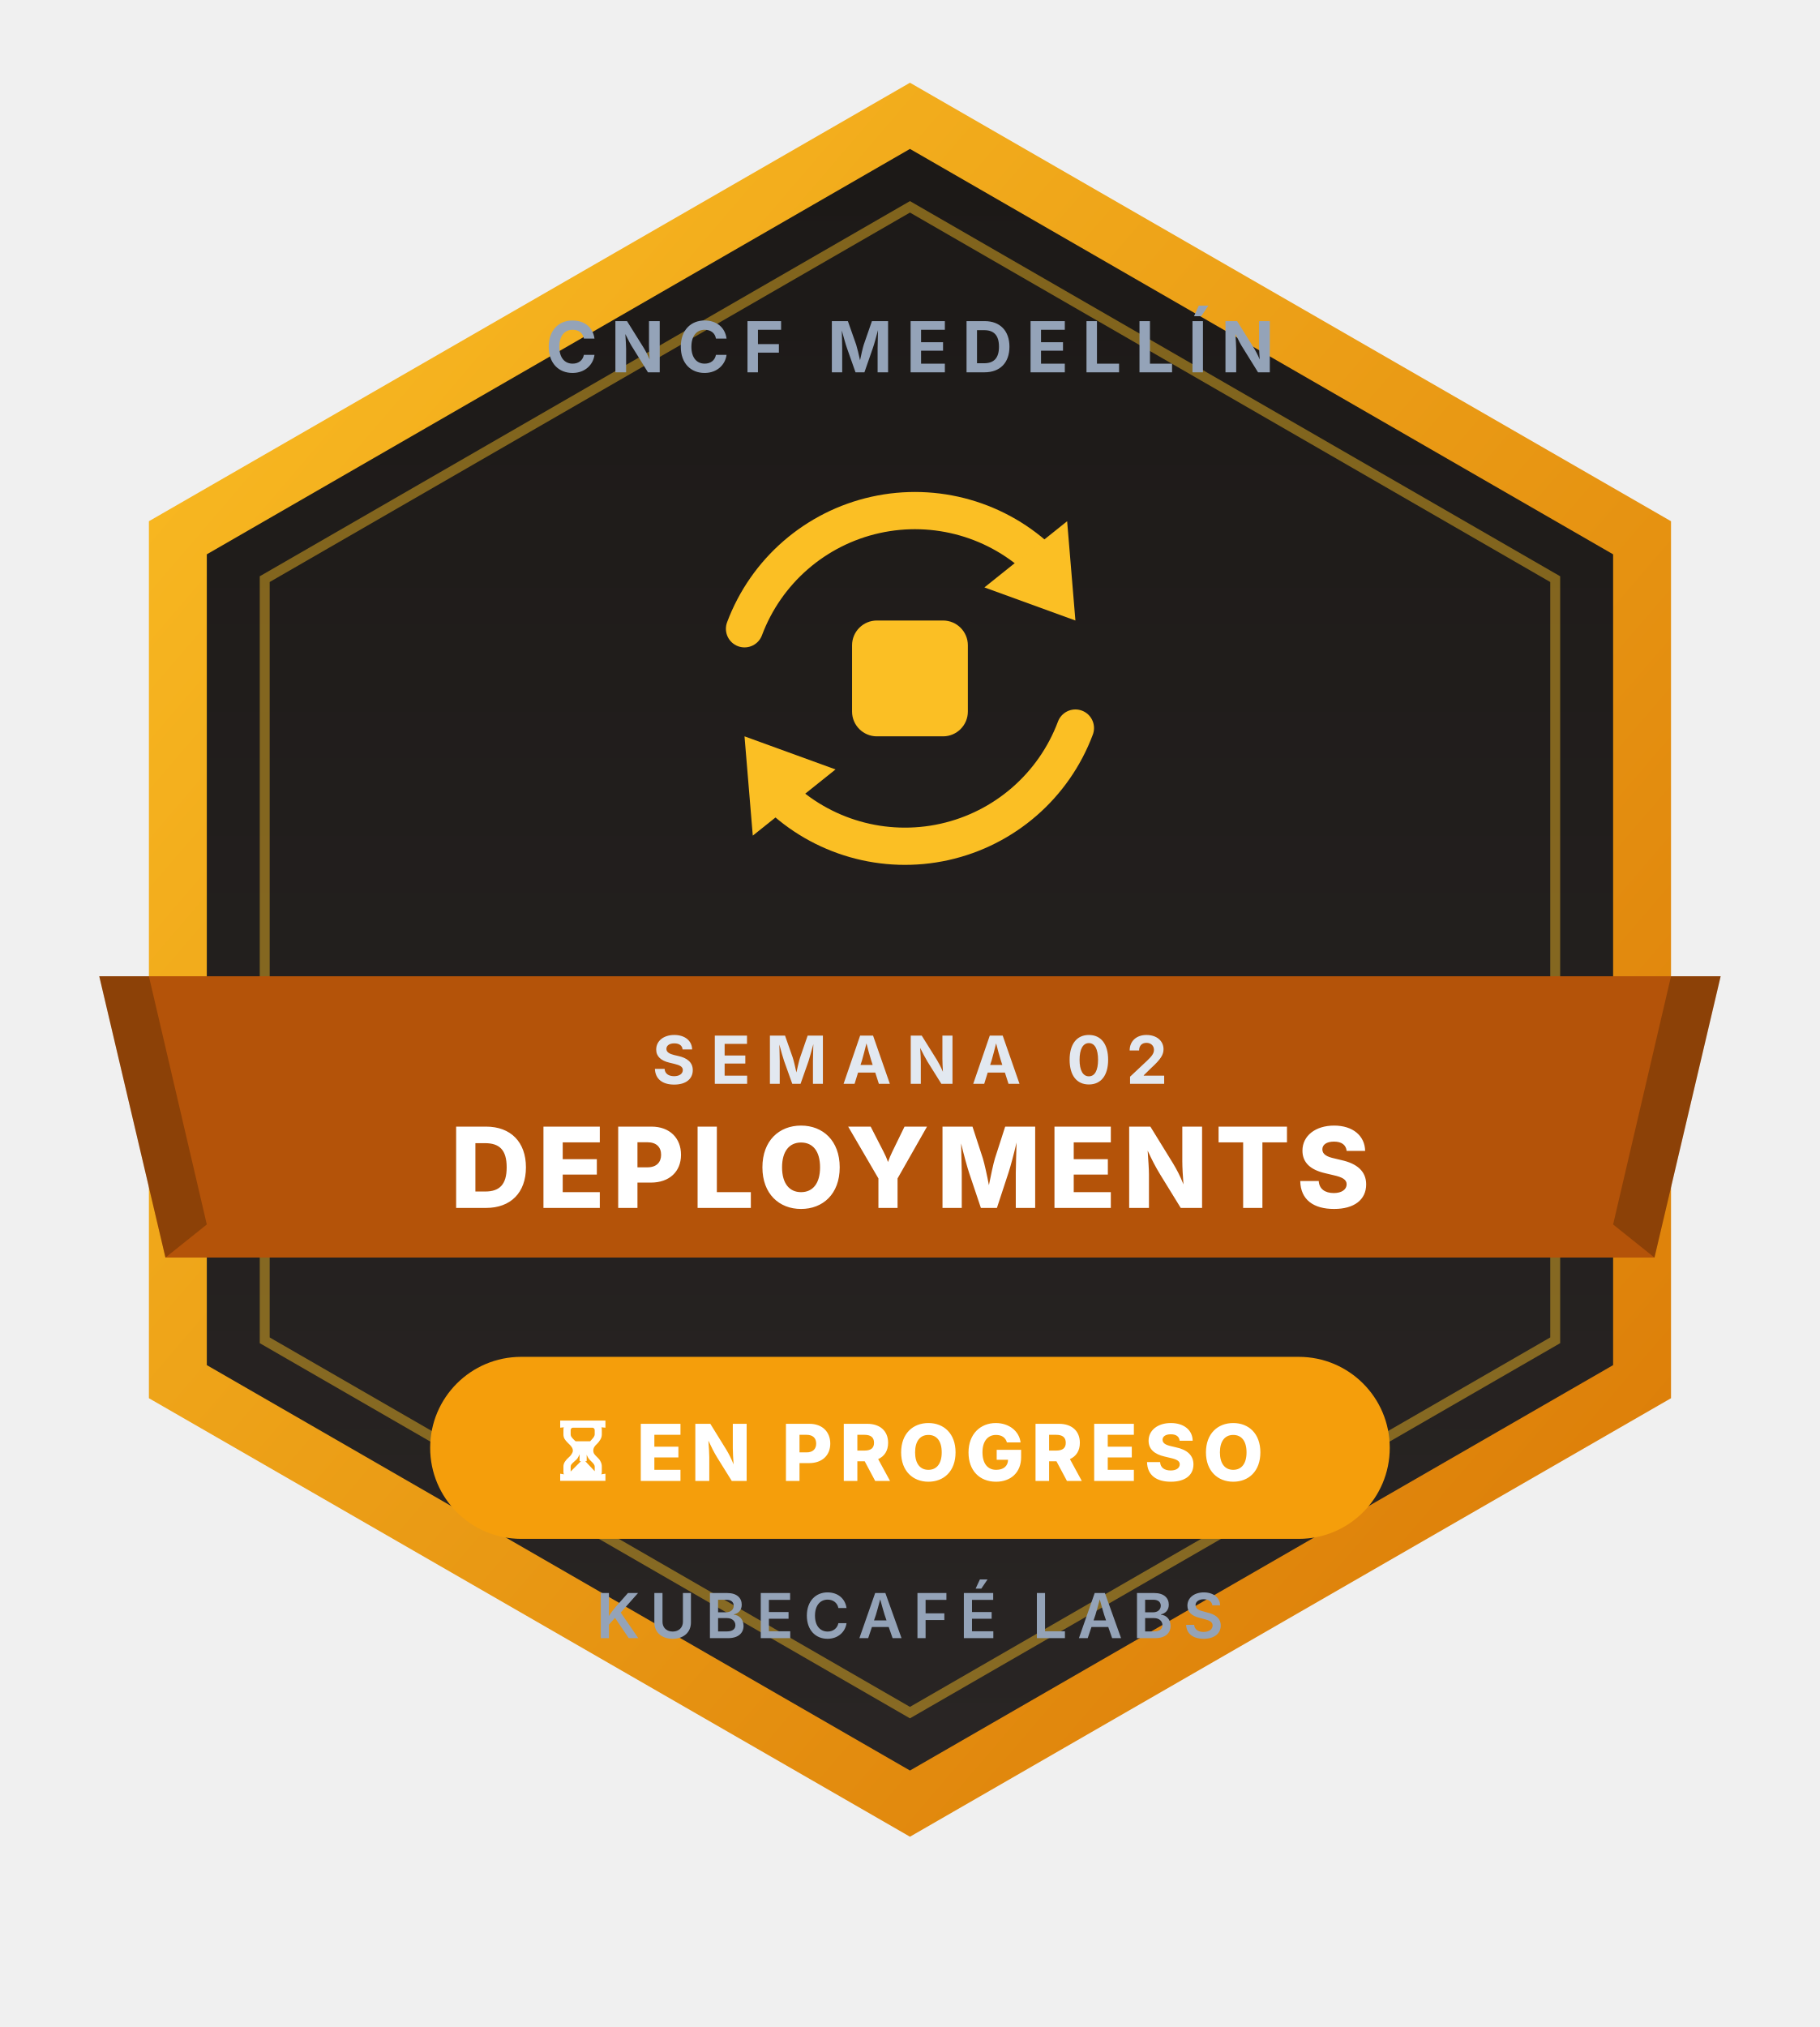
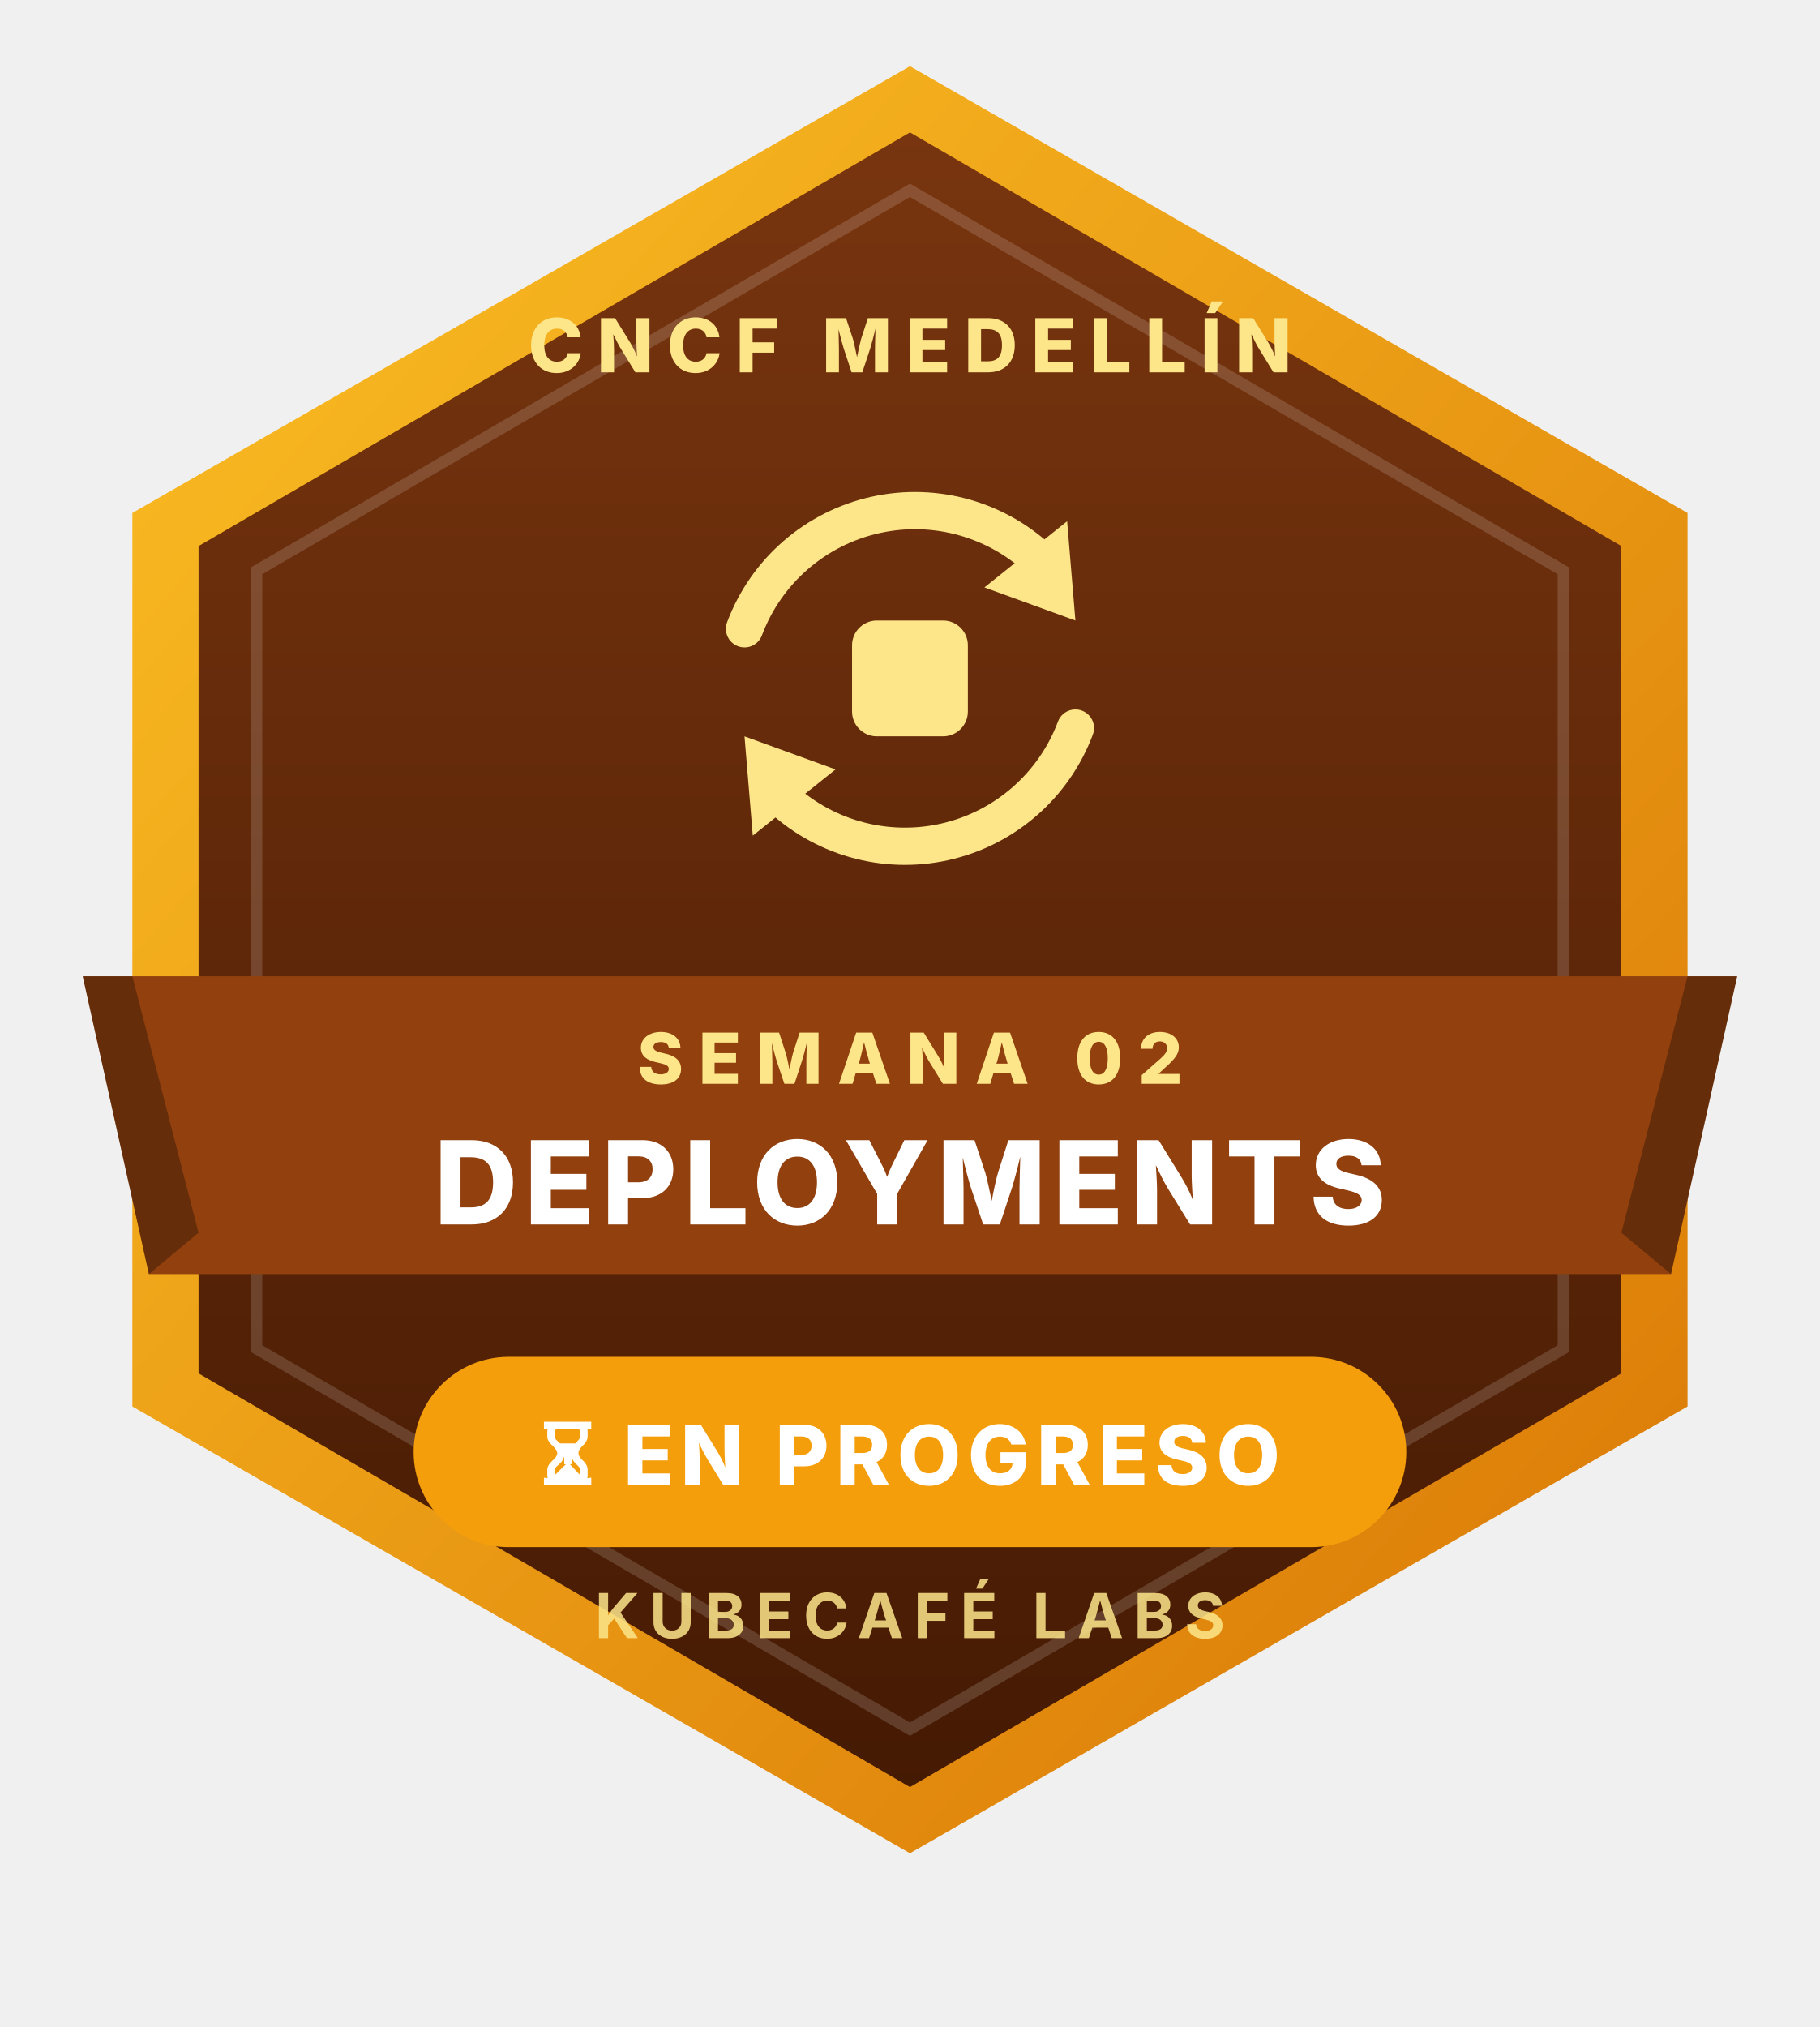
<svg xmlns="http://www.w3.org/2000/svg" viewBox="0 0 220 245" width="220" height="245">
  <defs>
    <linearGradient id="b_semana-02_progreso" x1="0%" y1="0%" x2="100%" y2="100%">
      <stop offset="0%" stop-color="#FBBF24" />
      <stop offset="100%" stop-color="#D97706" />
    </linearGradient>
    <linearGradient id="bg_semana-02_progreso" x1="0%" y1="0%" x2="0%" y2="100%">
-       <stop offset="0%" stop-color="#1C1917" />
-       <stop offset="100%" stop-color="#292524" />
+       <stop offset="0%" stop-color="#78350F" />
+       <stop offset="100%" stop-color="#451A03" />
    </linearGradient>
  </defs>
  <g opacity="1">
-     <polygon points="110,10 202,63 202,169 110,222 18,169 18,63" fill="url(#b_semana-02_progreso)" />
-     <polygon points="110,18 195,67 195,165 110,214 25,165 25,67" fill="url(#bg_semana-02_progreso)" />
-     <polygon points="110,25 188,70 188,162 110,207 32,162 32,70" fill="none" stroke="#FBBF24" stroke-width="1.2" stroke-opacity="0.45" />
-     <text x="110" y="45" text-anchor="middle" font-family="system-ui,-apple-system,sans-serif" font-size="8.5" font-weight="700" fill="#94A3B8" letter-spacing="1.6">CNCF MEDELLÍN</text>
-     <g color="#FBBF24">
+     <polygon points="110,8 204,62 204,170 110,224 16,170 16,62" fill="url(#b_semana-02_progreso)" />
+     <polygon points="110,16 196,66 196,166 110,216 24,166 24,66" fill="url(#bg_semana-02_progreso)" />
+     <polygon points="110,23 189,69 189,163 110,209 31,163 31,69" fill="none" stroke="#FFFFFF" stroke-width="1.4" stroke-opacity="0.15" />
+     <text x="110" y="45" text-anchor="middle" font-family="system-ui,-apple-system,sans-serif" font-size="9" font-weight="800" fill="#FDE68A" letter-spacing="1.6">CNCF MEDELLÍN</text>
+     <g color="#FDE68A">
      <path d="M90 76 a22 22 0 0 1 36 -8" fill="none" stroke="currentColor" stroke-width="4.5" stroke-linecap="round" />
      <polygon points="129,63 130,75 119,71" fill="currentColor" />
      <path d="M130 88 a22 22 0 0 1 -36 8" fill="none" stroke="currentColor" stroke-width="4.5" stroke-linecap="round" />
      <polygon points="91,101 90,89 101,93" fill="currentColor" />
      <rect x="103" y="75" width="14" height="14" rx="3" fill="currentColor" />
    </g>
-     <polygon points="12,118 208,118 200,152 20,152" fill="#B45309" />
-     <polygon points="12,118 20,152 25,148 18,118" fill="#000000" opacity="0.22" />
-     <polygon points="208,118 200,152 195,148 202,118" fill="#000000" opacity="0.22" />
-     <text x="110" y="131" text-anchor="middle" font-family="system-ui,-apple-system,sans-serif" font-size="8" font-weight="700" fill="#E2E8F0" letter-spacing="1.8">SEMANA 02</text>
-     <text x="110" y="146" text-anchor="middle" font-family="system-ui,-apple-system,sans-serif" font-size="13.5" font-weight="800" fill="#FFFFFF" letter-spacing="0.8">DEPLOYMENTS</text>
-     <rect x="52" y="164" width="116" height="22" rx="11" fill="#F59E0B" />
-     <text x="110" y="179" text-anchor="middle" font-family="system-ui,-apple-system,sans-serif" font-size="9.5" font-weight="800" fill="#FFFFFF" letter-spacing="0.8">⏳ EN PROGRESO</text>
-     <text x="110" y="198" text-anchor="middle" font-family="system-ui,-apple-system,sans-serif" font-size="7.5" font-weight="600" fill="#94A3B8" letter-spacing="1.2">KUBECAFÉ LABS</text>
+     <polygon points="10,118 210,118 202,154 18,154" fill="#92400E" />
+     <polygon points="10,118 18,154 24,149 16,118" fill="#000000" opacity="0.3" />
+     <polygon points="210,118 202,154 196,149 204,118" fill="#000000" opacity="0.3" />
+     <text x="110" y="131" text-anchor="middle" font-family="system-ui,-apple-system,sans-serif" font-size="8.5" font-weight="800" fill="#FDE68A" letter-spacing="1.8">SEMANA 02</text>
+     <text x="110" y="148" text-anchor="middle" font-family="system-ui,-apple-system,sans-serif" font-size="14" font-weight="800" fill="#FFFFFF" letter-spacing="0.8">DEPLOYMENTS</text>
+     <rect x="50" y="164" width="120" height="23" rx="11.5" fill="#F59E0B" />
+     <text x="110" y="179.5" text-anchor="middle" font-family="system-ui,-apple-system,sans-serif" font-size="10" font-weight="800" fill="#FFFFFF" letter-spacing="0.8">⏳ EN PROGRESO</text>
+     <text x="110" y="198" text-anchor="middle" font-family="system-ui,-apple-system,sans-serif" font-size="7.5" font-weight="700" fill="#FDE68A" opacity="0.85" letter-spacing="1.2">KUBECAFÉ LABS</text>
  </g>
</svg>
